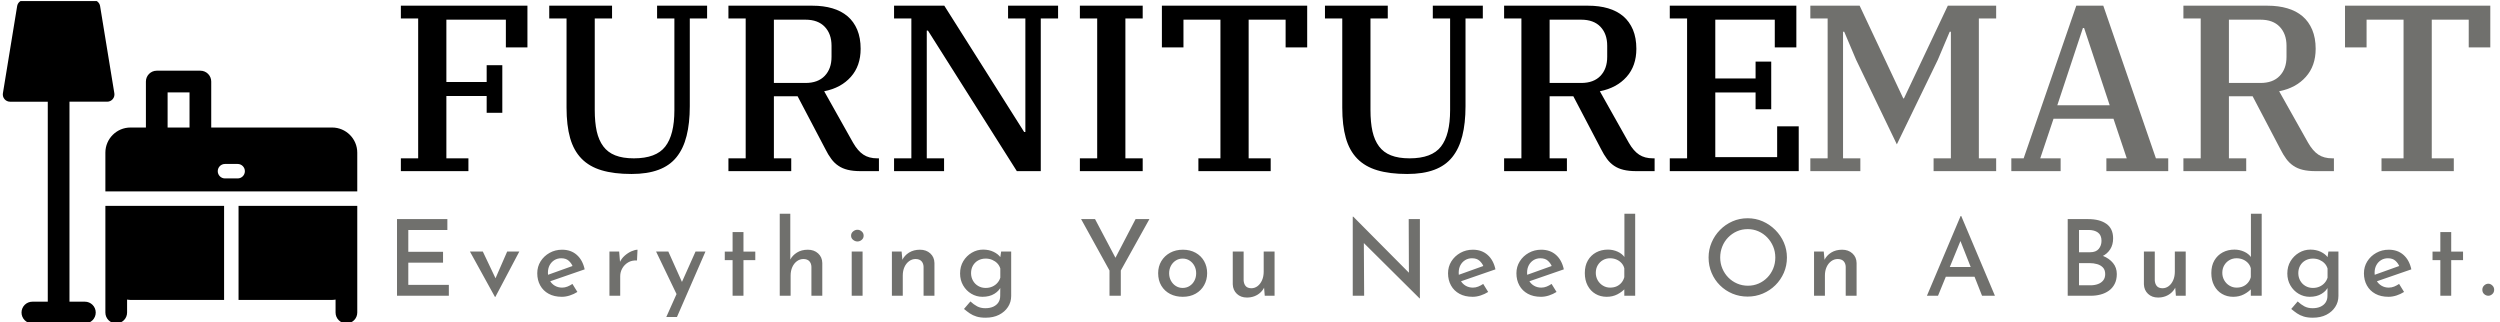
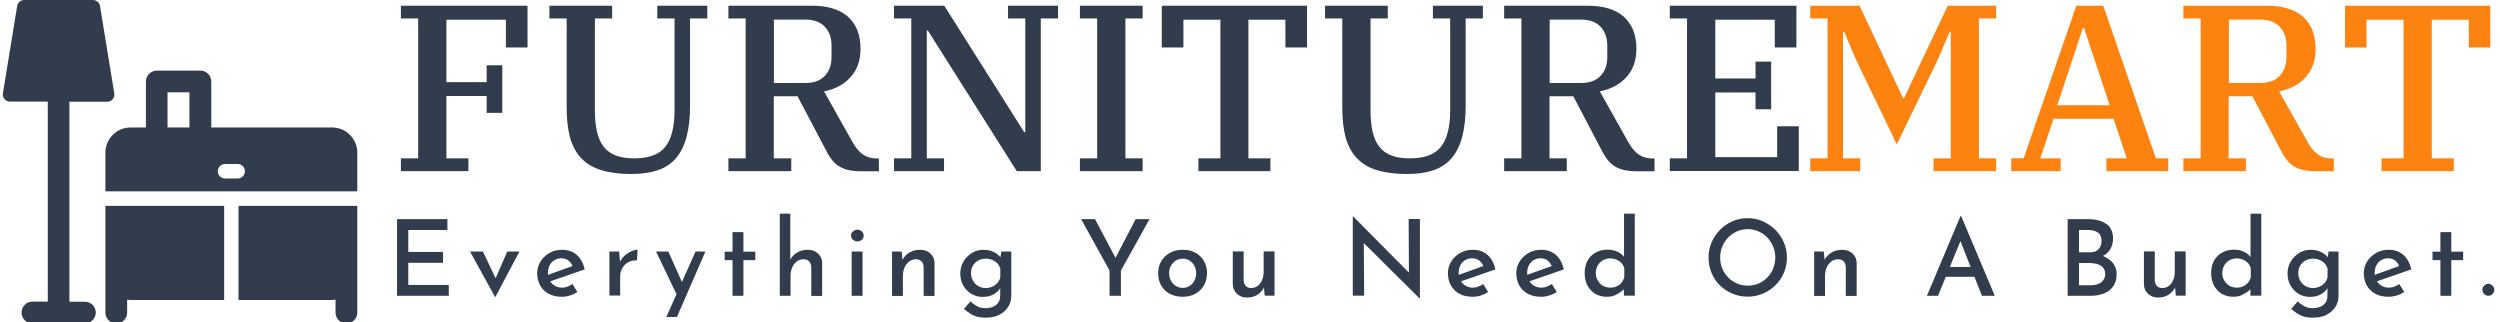
- <svg xmlns="http://www.w3.org/2000/svg" version="1.1" width="2000" height="257" viewBox="0 0 2000 257">
+ <svg xmlns="http://www.w3.org/2000/svg" version="1.1" id="icon-0" x="0px" y="0px" viewBox="0 0 2000 257" style="enable-background:new 0 0 2000 257;" xml:space="preserve">
+   <style type="text/css">
+ 	.st0{fill:#313D4D;}
+ 	.st1{fill:#FD8311;}
+ 	.st2{display:none;fill:#313D4D;}
+ </style>
  <g transform="matrix(1,0,0,1,-1.212042,0.8622558)">
-     <svg viewBox="0 0 396 51" data-background-color="#ffffff" preserveAspectRatio="xMidYMid meet" height="257" width="2000">
-       <defs />
-       <g id="tight-bounds" transform="matrix(1,0,0,1,0.2399843,-0.171109)">
-         <svg viewBox="0 0 395.52 51.342" height="51.342" width="395.52">
+     <g id="tight-bounds" transform="matrix(1,0,0,1,0.2399843,-0.171109)">
+       <g>
+         <g transform="matrix(1,0,0,1,0,0)">
+           <g id="text-0">
+             <path class="st0" d="M321.7,136.2V126h13.8V14.1h-13.8V3.9h101.3v33.4h-17.3V15.1h-47.6v49.9h32.2V51.5h12.5v38.1h-12.5V76.1       h-32.2V126h17.6v10.2H321.7z M506.2,138.5L506.2,138.5c-9.4,0-17.3-1-23.9-3c-6.6-1.9-11.9-5.1-16.1-9.4       c-4.2-4.3-7.2-9.8-9.1-16.5c-1.9-6.7-2.8-14.8-2.8-24.3l0,0V14.1h-13.8V3.9h50.2v10.2h-13.8v73.2c0,6.6,0.5,12.3,1.6,17.1       c1.1,4.8,2.8,8.8,5.2,12c2.4,3.2,5.6,5.6,9.6,7.2c4,1.6,9,2.4,14.9,2.4l0,0c11.9,0,20.3-3.1,25.1-9.4       c4.9-6.2,7.3-15.9,7.3-29.1l0,0V14.1h-13.8V3.9h40v10.2h-13.8v70.2c0,9.1-0.9,17-2.6,23.8c-1.7,6.8-4.4,12.4-8,17       c-3.7,4.6-8.5,7.9-14.4,10.1C521.8,137.4,514.6,138.5,506.2,138.5z M583.7,136.2V126h13.8V14.1h-13.8V3.9H651       c5.8,0,11.1,0.7,15.8,2.1c4.7,1.4,8.8,3.5,12.1,6.3c3.4,2.9,6,6.5,7.8,10.8c1.8,4.4,2.7,9.5,2.7,15.3l0,0       c0,9.1-2.6,16.6-7.9,22.5c-5.2,5.9-12.3,9.7-21.3,11.5l0,0l23.1,41.1c2.5,4.4,5.3,7.6,8.3,9.6c3,2,6.6,3,11.1,3l0,0h1.4v10.2       h-14.6c-4,0-7.5-0.4-10.3-1.1c-2.9-0.7-5.3-1.8-7.5-3.2c-2.2-1.4-4.1-3.3-5.7-5.5c-1.7-2.2-3.2-4.8-4.7-7.9l0,0L639,76.3h-19       V126H634v10.2H583.7z M620.1,15.1v50.6h25.3c6.7,0,11.8-1.9,15.4-5.7s5.4-8.8,5.4-15.2l0,0v-8.9c0-6.3-1.8-11.4-5.4-15.2       c-3.6-3.8-8.8-5.7-15.4-5.7l0,0H620.1z M716.2,136.2V126h13.8V14.1h-13.8V3.9h40.2l63.9,101.1h0.9V14.1h-13.8V3.9h40v10.2       h-13.8v122.1h-19.2L743.3,23.8h-0.9V126h13.8v10.2H716.2z M864.9,136.2V126h13.8V14.1h-13.8V3.9h50.2v10.2h-13.8V126h13.8v10.2       H864.9z M959.7,136.2V126h17.6V15.1h-29.6v22.2h-17.3V3.9h116.2v33.4h-17.3V15.1h-29.6V126h17.6v10.2H959.7z M1126.7,138.5       L1126.7,138.5c-9.4,0-17.3-1-23.9-3c-6.6-1.9-11.9-5.1-16.1-9.4s-7.2-9.8-9.1-16.5c-1.9-6.7-2.8-14.8-2.8-24.3l0,0V14.1h-13.8       V3.9h50.2v10.2h-13.8v73.2c0,6.6,0.5,12.3,1.6,17.1c1.1,4.8,2.8,8.8,5.2,12c2.4,3.2,5.6,5.6,9.6,7.2c4,1.6,9,2.4,14.9,2.4l0,0       c11.9,0,20.3-3.1,25.1-9.4c4.9-6.2,7.3-15.9,7.3-29.1l0,0V14.1h-13.8V3.9h40v10.2h-13.8v70.2c0,9.1-0.9,17-2.6,23.8       c-1.7,6.8-4.4,12.4-8,17c-3.7,4.6-8.5,7.9-14.4,10.1C1142.4,137.4,1135.2,138.5,1126.7,138.5z M1204.3,136.2V126h13.8V14.1       h-13.8V3.9h67.3c5.8,0,11.1,0.7,15.9,2.1c4.7,1.4,8.8,3.5,12.1,6.3c3.3,2.9,5.9,6.5,7.8,10.8c1.8,4.4,2.7,9.5,2.7,15.3l0,0       c0,9.1-2.6,16.6-7.9,22.5c-5.3,5.9-12.4,9.7-21.4,11.5l0,0l23.1,41.1c2.5,4.4,5.3,7.6,8.3,9.6c3,2,6.6,3,11.1,3l0,0h1.3v10.2       h-14.6c-4,0-7.5-0.4-10.3-1.1c-2.9-0.7-5.4-1.8-7.5-3.2c-2.1-1.4-4-3.3-5.7-5.5c-1.6-2.2-3.2-4.8-4.7-7.9l0,0l-22.2-42.3h-19       V126h13.8v10.2H1204.3z M1240.7,15.1v50.6h25.2c6.7,0,11.9-1.9,15.5-5.7c3.6-3.8,5.4-8.8,5.4-15.2l0,0v-8.9       c0-6.3-1.8-11.4-5.4-15.2c-3.6-3.8-8.8-5.7-15.5-5.7l0,0H1240.7z M1336.8,136.2V126h13.8V14.1h-13.8V3.9h101.3v33.4h-17.3V15.1       h-47.6v47h32.2V48.6h12.5v38.1h-12.5V73.3h-32.2V125h49.5v-24.7h17.3v35.8H1336.8z" />
+             <path class="st1" d="M1449.2,136.2V126h13.8V14.1h-13.8V3.9h39.4l34.9,74.1h0.6l35.1-74.1h38.7v10.2h-13.8V126h13.8v10.2h-50.1       V126h13.8V24.7h-0.9l-9.5,22.4l-32.8,67.7l-32.6-67.7l-9.5-22.4h-0.9V126h13.8v10.2H1449.2z M1610,136.2V126h9.9L1662,3.9h21.6       l42.1,122.1h9.9v10.2h-49.5V126h16.3l-10.6-31.7h-48l-10.6,31.7h16.3v10.2H1610z M1667.3,21.7l-20.5,61.8h41.9l-20.5-61.8       H1667.3z M1747.7,136.2V126h13.8V14.1h-13.8V3.9h67.3c5.8,0,11.1,0.7,15.8,2.1c4.8,1.4,8.8,3.5,12.1,6.3       c3.4,2.9,6,6.5,7.8,10.8c1.8,4.4,2.8,9.5,2.8,15.3l0,0c0,9.1-2.6,16.6-7.9,22.5c-5.2,5.9-12.3,9.7-21.3,11.5l0,0l23.1,41.1       c2.5,4.4,5.3,7.6,8.2,9.6c3,2,6.7,3,11.1,3l0,0h1.3v10.2h-14.6c-4,0-7.5-0.4-10.4-1.1c-2.8-0.7-5.3-1.8-7.5-3.2       c-2.1-1.4-4-3.3-5.7-5.5c-1.6-2.2-3.2-4.8-4.7-7.9l0,0l-22.2-42.3h-19V126h13.8v10.2H1747.7z M1784.1,15.1v50.6h25.2       c6.7,0,11.8-1.9,15.4-5.7c3.6-3.8,5.4-8.8,5.4-15.2l0,0v-8.9c0-6.3-1.8-11.4-5.4-15.2c-3.6-3.8-8.7-5.7-15.4-5.7l0,0H1784.1z        M1906.2,136.2V126h17.6V15.1h-29.6v22.2H1877V3.9h116.2v33.4H1976V15.1h-29.6V126h17.6v10.2H1906.2z" />
+           </g>
+         </g>
+         <g transform="matrix(1,0,0,1,0,39.23077)">
+           <g transform="matrix(1,0,0,1,0,0)">
+             <path id="text-1" class="st0" d="M318.6,196.7v-61.3h40.3v8.7h-31.3v17.5h27.8v8.7h-27.8V188H360v8.7H318.6z M397.3,197.6h-0.3       l-20-36.3h10.3l13,27.4l-5.3-0.3l11.8-27.1h9.7L397.3,197.6z M450.5,197.5L450.5,197.5c-4.1,0-7.6-0.8-10.6-2.4       c-2.9-1.6-5.2-3.8-6.8-6.7c-1.6-2.8-2.4-6.1-2.4-9.7l0,0c0-3.5,0.9-6.7,2.7-9.5c1.8-2.8,4.2-5.1,7.2-6.8c3-1.7,6.4-2.5,10-2.5       l0,0c4.7,0,8.7,1.4,11.8,4.1c3.1,2.8,5.2,6.6,6.3,11.6l0,0l-28.8,10l-2-5.1l23.1-8.3l-1.8,1.1c-0.7-1.7-1.7-3.3-3.2-4.6       c-1.5-1.3-3.5-2-6-2l0,0c-2,0-3.8,0.5-5.5,1.5c-1.6,1-2.9,2.3-3.8,4.1c-0.9,1.7-1.4,3.7-1.4,6l0,0c0,2.4,0.5,4.4,1.5,6.2       c1,1.8,2.3,3.2,4.1,4.2c1.7,1,3.7,1.5,5.8,1.5l0,0c1.5,0,3-0.3,4.3-0.8c1.4-0.6,2.7-1.3,3.9-2.1l0,0l4,6.4       c-1.9,1.2-3.9,2.1-6,2.8C454.7,197.2,452.5,197.5,450.5,197.5z M488.5,161.3h7.8l0.8,10.1l-0.4-1.4c1-2.1,2.3-4,4.1-5.5       c1.7-1.5,3.6-2.7,5.4-3.5c1.9-0.8,3.5-1.2,4.8-1.2l0,0l-0.4,8.6c-2.7-0.2-5.1,0.3-7.1,1.5c-2,1.2-3.6,2.8-4.7,4.7       c-1.1,2-1.7,4.1-1.7,6.3l0,0v15.6h-8.6V161.3z M542.5,213.7H534l23.4-52.4h7.9L542.5,213.7z M549.6,192.5l-6.7,4.4l-17.1-35.6       h9.8L549.6,192.5z M587,161.4v-15.6h8.7v15.6h9.5v6.8h-9.5v28.5H587v-28.5h-6.3v-6.8H587z M633.5,196.7h-8.7V131h8.4v38.3       l-0.1-1.4c1.2-2.3,3-4.2,5.4-5.7c2.4-1.5,5.3-2.3,8.7-2.3l0,0c3.3,0,6.1,1,8.2,3c2.2,2,3.3,4.5,3.3,7.7l0,0v26.2h-8.7v-23.1       c-0.1-1.8-0.6-3.3-1.6-4.4c-1-1.2-2.6-1.8-4.7-1.8l0,0c-1.9,0-3.7,0.6-5.2,1.7c-1.6,1.2-2.8,2.7-3.7,4.7       c-0.9,2-1.4,4.3-1.4,6.8l0,0V196.7z M682.3,196.7v-35.4h8.7v35.4H682.3z M681.8,148.6L681.8,148.6c0-1.4,0.5-2.5,1.6-3.4       c1.1-0.9,2.2-1.4,3.5-1.4l0,0c1.3,0,2.4,0.5,3.5,1.4c1,0.9,1.5,2,1.5,3.4l0,0c0,1.4-0.5,2.5-1.5,3.3c-1,0.9-2.2,1.3-3.5,1.3       l0,0c-1.2,0-2.4-0.4-3.5-1.3C682.4,151.1,681.8,150,681.8,148.6z M714.5,161.3h7.8l0.8,8.1l-0.3-1.1c1.2-2.5,3-4.6,5.5-6.1       c2.5-1.5,5.4-2.3,8.8-2.3l0,0c3.3,0,6.1,1,8.2,3c2.2,2,3.3,4.5,3.3,7.7l0,0v26.2h-8.7v-23.1c-0.1-1.8-0.6-3.3-1.6-4.4       c-1-1.2-2.6-1.8-4.7-1.8l0,0c-1.9,0-3.7,0.6-5.2,1.7c-1.6,1.2-2.8,2.7-3.7,4.7s-1.4,4.3-1.4,6.8l0,0v16.1h-8.7V161.3z        M789.4,214.2L789.4,214.2c-2.8,0-5.2-0.3-7.2-0.9c-2-0.6-3.8-1.5-5.5-2.6c-1.6-1.1-3.1-2.3-4.6-3.5l0,0l5.2-6       c1.7,1.6,3.5,2.9,5.4,3.9c1.9,1,4,1.5,6.5,1.5l0,0c2.5,0,4.6-0.4,6.4-1.2c1.8-0.8,3.1-2,4.1-3.4c1-1.5,1.4-3.2,1.4-5.2l0,0       l0.1-9.2l0.6,1.7c-1,2.3-2.7,4.3-5.3,5.9c-2.6,1.6-5.8,2.4-9.5,2.4l0,0c-3.2,0-6.2-0.8-8.9-2.4c-2.7-1.6-4.9-3.9-6.5-6.7       c-1.6-2.8-2.4-6-2.4-9.5l0,0c0-3.7,0.9-7,2.6-9.8c1.7-2.8,4-5.1,6.8-6.8c2.8-1.7,5.8-2.5,9-2.5l0,0c3.2,0,6,0.6,8.4,1.8       c2.5,1.2,4.3,2.7,5.6,4.5l0,0l-0.5,1.4l0.9-6.3h8v35.6c0,3.3-0.9,6.2-2.6,8.8c-1.7,2.6-4.1,4.7-7.1,6.3       C797.2,213.5,793.6,214.2,789.4,214.2z M777.8,178.6L777.8,178.6c0,2.2,0.5,4.2,1.5,6c1,1.8,2.4,3.2,4.2,4.3       c1.8,1,3.8,1.6,6,1.6l0,0c2,0,3.7-0.4,5.3-1.1c1.6-0.7,2.9-1.7,4-2.9c1.1-1.2,1.9-2.6,2.4-4.3l0,0v-7.3c-0.5-1.6-1.3-3-2.4-4.2       c-1.1-1.1-2.5-2.1-4.1-2.7c-1.6-0.7-3.3-1-5.2-1l0,0c-2.2,0-4.2,0.5-6,1.5c-1.8,1-3.2,2.4-4.2,4.1S777.8,176.3,777.8,178.6z        M888.6,196.7v-20.2l-22.7-41.1H877l17.7,33.4l-2.7,0.2l17.5-33.6h11.1l-22.9,41.1v20.2H888.6z M927.5,178.6L927.5,178.6       c0-3.5,0.8-6.7,2.5-9.6c1.7-2.8,4-5.1,7-6.7s6.4-2.4,10.2-2.4l0,0c3.9,0,7.3,0.8,10.2,2.4s5.2,3.9,6.8,6.7       c1.6,2.8,2.4,6,2.4,9.6l0,0c0,3.5-0.8,6.8-2.4,9.6c-1.6,2.9-3.9,5.1-6.8,6.8c-2.9,1.7-6.4,2.5-10.3,2.5l0,0       c-3.8,0-7.1-0.8-10.1-2.3c-3-1.5-5.3-3.7-7-6.6C928.3,185.8,927.5,182.5,927.5,178.6z M936.3,178.7L936.3,178.7       c0,2.2,0.5,4.2,1.4,5.9c1,1.8,2.3,3.2,3.9,4.2c1.6,1,3.5,1.6,5.5,1.6l0,0c2.1,0,3.9-0.5,5.6-1.6c1.6-1,2.9-2.4,3.8-4.2       c0.9-1.8,1.4-3.8,1.4-5.9l0,0c0-2.2-0.5-4.2-1.4-5.9c-0.9-1.7-2.2-3.2-3.8-4.2c-1.6-1.1-3.5-1.6-5.6-1.6l0,0       c-2.1,0-3.9,0.5-5.6,1.6c-1.6,1.1-2.9,2.5-3.9,4.3C936.7,174.6,936.3,176.5,936.3,178.7z M998.5,198.1L998.5,198.1       c-3.3,0-5.9-1-8-3c-2.1-2-3.2-4.5-3.3-7.6l0,0v-26.3h8.7v23.1c0.1,1.8,0.6,3.3,1.6,4.4c0.9,1.2,2.4,1.8,4.5,1.8l0,0       c1.9,0,3.6-0.6,5.1-1.7c1.5-1.1,2.7-2.7,3.5-4.7c0.9-2,1.3-4.3,1.3-6.9l0,0v-16h8.7v35.4h-7.9l-0.7-8.2l0.3,1.4       c-0.7,1.6-1.8,3-3.1,4.3c-1.4,1.3-3,2.3-4.8,3C1002.6,197.8,1000.6,198.1,998.5,198.1z M1136.9,198.8h-0.3l-47.2-46.9l2.6,0.8       l0.3,43.9h-9.1v-63.3h0.4l46.6,47l-2.1-0.6l-0.2-44.4h9V198.8z M1179.1,197.5L1179.1,197.5c-4.1,0-7.6-0.8-10.6-2.4       c-2.9-1.6-5.2-3.8-6.8-6.7c-1.6-2.8-2.4-6.1-2.4-9.7l0,0c0-3.5,0.9-6.7,2.7-9.5c1.8-2.8,4.2-5.1,7.2-6.8c3-1.7,6.4-2.5,10-2.5       l0,0c4.7,0,8.7,1.4,11.8,4.1c3.1,2.8,5.2,6.6,6.3,11.6l0,0l-28.8,10l-2-5.1l23.1-8.3l-1.8,1.1c-0.7-1.7-1.7-3.3-3.2-4.6       c-1.5-1.3-3.5-2-6-2l0,0c-2,0-3.8,0.5-5.5,1.5c-1.6,1-2.9,2.3-3.8,4.1c-0.9,1.7-1.4,3.7-1.4,6l0,0c0,2.4,0.5,4.4,1.5,6.2       c1,1.8,2.3,3.2,4.1,4.2c1.7,1,3.7,1.5,5.8,1.5l0,0c1.5,0,3-0.3,4.3-0.8c1.4-0.6,2.7-1.3,3.9-2.1l0,0l4,6.4       c-1.9,1.2-3.9,2.1-6,2.8C1183.3,197.2,1181.2,197.5,1179.1,197.5z M1233.8,197.5L1233.8,197.5c-4.1,0-7.6-0.8-10.6-2.4       c-2.9-1.6-5.2-3.8-6.8-6.7c-1.6-2.8-2.4-6.1-2.4-9.7l0,0c0-3.5,0.9-6.7,2.7-9.5c1.8-2.8,4.2-5.1,7.2-6.8c3-1.7,6.3-2.5,10-2.5       l0,0c4.7,0,8.7,1.4,11.8,4.1c3.1,2.8,5.2,6.6,6.3,11.6l0,0l-28.8,10l-2-5.1l23.1-8.3l-1.8,1.1c-0.7-1.7-1.7-3.3-3.2-4.6       c-1.5-1.3-3.5-2-6-2l0,0c-2,0-3.8,0.5-5.4,1.5c-1.6,1-2.9,2.3-3.8,4.1c-0.9,1.7-1.4,3.7-1.4,6l0,0c0,2.4,0.5,4.4,1.5,6.2       c1,1.8,2.3,3.2,4.1,4.2c1.7,1,3.6,1.5,5.8,1.5l0,0c1.5,0,3-0.3,4.4-0.8c1.4-0.6,2.7-1.3,3.9-2.1l0,0l4,6.4       c-1.9,1.2-3.9,2.1-6,2.8C1238,197.2,1235.9,197.5,1233.8,197.5z M1286.3,197.5L1286.3,197.5c-3.3,0-6.3-0.8-9-2.3       c-2.6-1.5-4.7-3.8-6.3-6.6c-1.5-2.9-2.3-6.2-2.3-10.1l0,0c0-3.9,0.8-7.3,2.4-10.1c1.6-2.8,3.8-4.9,6.6-6.4       c2.8-1.5,5.9-2.2,9.4-2.2l0,0c2.7,0,5.3,0.5,7.7,1.6c2.5,1.1,4.4,2.6,5.7,4.6l0,0l-0.3,3V131h8.6v65.6h-8.7v-8.4l0.9,2.3       c-1.7,2-3.9,3.6-6.4,4.9C1292.4,196.9,1289.5,197.5,1286.3,197.5z M1289,190.2L1289,190.2c2,0,3.7-0.3,5.2-1       c1.5-0.7,2.8-1.6,3.9-2.9c1.1-1.3,1.8-2.7,2.3-4.4l0,0v-7.1c-0.4-1.6-1.1-3-2.2-4.2c-1.1-1.2-2.4-2.1-4-2.8       c-1.6-0.7-3.3-1-5.2-1l0,0c-2.1,0-4,0.5-5.7,1.5c-1.7,1-3.1,2.4-4.1,4.1c-1,1.7-1.6,3.8-1.6,6.1l0,0c0,2.2,0.5,4.2,1.6,6       c1,1.8,2.4,3.2,4.2,4.3C1285.1,189.6,1287,190.2,1289,190.2z M1367.8,166.1L1367.8,166.1c0-4.2,0.8-8.2,2.4-12       c1.6-3.8,3.8-7.1,6.7-10.1s6.2-5.2,10-6.9c3.8-1.7,7.8-2.5,12.2-2.5l0,0c4.3,0,8.3,0.8,12.1,2.5c3.8,1.7,7.1,4,10.1,6.9       c2.9,2.9,5.2,6.3,6.8,10.1c1.6,3.8,2.4,7.8,2.4,12l0,0c0,4.3-0.8,8.4-2.4,12.2c-1.6,3.8-3.9,7.1-6.8,10       c-2.9,2.9-6.3,5.1-10.1,6.7c-3.8,1.6-7.8,2.4-12.1,2.4l0,0c-4.3,0-8.4-0.8-12.2-2.4c-3.8-1.6-7.1-3.8-10-6.6       c-2.9-2.8-5.1-6.2-6.7-10C1368.6,174.6,1367.8,170.5,1367.8,166.1z M1377.1,166.1L1377.1,166.1c0,3.2,0.6,6.1,1.7,8.8       c1.1,2.7,2.7,5.1,4.8,7.2c2,2.1,4.4,3.7,7.1,4.8c2.7,1.2,5.6,1.7,8.6,1.7l0,0c3,0,5.9-0.6,8.5-1.7c2.6-1.1,5-2.8,7-4.8       c2-2,3.6-4.4,4.7-7.2c1.1-2.7,1.7-5.7,1.7-8.8l0,0c0-3.2-0.6-6.1-1.7-8.8c-1.2-2.7-2.7-5.1-4.7-7.2c-2-2.1-4.3-3.7-7-4.9       c-2.7-1.2-5.5-1.8-8.6-1.8l0,0c-3.2,0-6.1,0.6-8.7,1.8c-2.6,1.2-5,2.8-7,4.9c-2,2.1-3.6,4.5-4.7,7.3       C1377.7,160.1,1377.1,163,1377.1,166.1z M1452.2,161.3h7.8l0.8,8.1l-0.3-1.1c1.2-2.5,3-4.6,5.5-6.1c2.5-1.5,5.4-2.3,8.8-2.3       l0,0c3.3,0,6.1,1,8.2,3c2.2,2,3.3,4.5,3.3,7.7l0,0v26.2h-8.7v-23.1c-0.1-1.8-0.6-3.3-1.6-4.4c-1-1.2-2.6-1.8-4.7-1.8l0,0       c-1.9,0-3.7,0.6-5.2,1.7c-1.6,1.2-2.8,2.7-3.7,4.7s-1.4,4.3-1.4,6.8l0,0v16.1h-8.7V161.3z M1551.4,196.7h-8.9l26.9-63.8h0.5       l26.9,63.8h-10.3L1567,147l6.5-4.3L1551.4,196.7z M1556.2,181.5l2.7-7.8h21.8l3.1,7.8H1556.2z M1655.1,135.4h16.3       c6.2,0,11.1,1.3,14.6,3.8c3.6,2.5,5.4,6.4,5.4,11.7l0,0c0,3.4-0.8,6.3-2.3,8.7c-1.5,2.4-3.7,4.3-6.4,5.6       c-2.7,1.3-5.9,2.1-9.7,2.2l0,0l-1.4-4.8c4.3,0.1,8.2,0.9,11.6,2.2c3.4,1.4,6.1,3.3,8.1,5.7c2,2.5,3,5.4,3,8.8l0,0       c0,3.1-0.6,5.8-1.7,8c-1.1,2.2-2.7,4-4.6,5.4c-1.9,1.4-4.1,2.4-6.6,3c-2.4,0.7-5,1-7.6,1l0,0h-18.7V135.4z M1664.2,161.9h8.9       c3.2,0,5.5-0.9,6.9-2.7c1.5-1.8,2.2-3.9,2.2-6.4l0,0c0-3-0.9-5.3-2.8-6.6c-1.9-1.4-4.4-2.1-7.5-2.1l0,0h-7.7V161.9z        M1664.2,188.3h9.2c2.2,0,4.2-0.3,5.9-1c1.8-0.6,3.2-1.6,4.2-3c1-1.3,1.6-3,1.6-5l0,0c0-2.3-0.6-4-1.8-5.3       c-1.2-1.3-2.8-2.2-4.6-2.7c-1.9-0.5-3.8-0.8-5.9-0.8l0,0h-8.6V188.3z M1727.4,198.1L1727.4,198.1c-3.3,0-5.9-1-8-3       s-3.2-4.5-3.3-7.6l0,0v-26.3h8.7v23.1c0.1,1.8,0.6,3.3,1.6,4.4c0.9,1.2,2.4,1.8,4.5,1.8l0,0c1.9,0,3.6-0.6,5.1-1.7       c1.5-1.1,2.7-2.7,3.5-4.7c0.9-2,1.3-4.3,1.3-6.9l0,0v-16h8.7v35.4h-7.9l-0.7-8.2l0.3,1.4c-0.7,1.6-1.8,3-3.1,4.3       c-1.4,1.3-3,2.3-4.8,3C1731.6,197.8,1729.6,198.1,1727.4,198.1z M1787.5,197.5L1787.5,197.5c-3.3,0-6.3-0.8-9-2.3       c-2.6-1.5-4.7-3.8-6.3-6.6c-1.5-2.9-2.3-6.2-2.3-10.1l0,0c0-3.9,0.8-7.3,2.4-10.1c1.6-2.8,3.8-4.9,6.6-6.4       c2.8-1.5,5.9-2.2,9.4-2.2l0,0c2.7,0,5.3,0.5,7.7,1.6c2.4,1.1,4.3,2.6,5.7,4.6l0,0l-0.3,3V131h8.6v65.6h-8.7v-8.4l0.9,2.3       c-1.7,2-3.9,3.6-6.4,4.9C1793.6,196.9,1790.7,197.5,1787.5,197.5z M1790.2,190.2L1790.2,190.2c2,0,3.7-0.3,5.2-1       c1.5-0.7,2.8-1.6,3.9-2.9c1.1-1.3,1.8-2.7,2.3-4.4l0,0v-7.1c-0.4-1.6-1.1-3-2.2-4.2c-1.1-1.2-2.4-2.1-4-2.8       c-1.6-0.7-3.3-1-5.2-1l0,0c-2.1,0-4,0.5-5.7,1.5c-1.7,1-3.1,2.4-4.1,4.1c-1,1.7-1.6,3.8-1.6,6.1l0,0c0,2.2,0.5,4.2,1.6,6       c1,1.8,2.4,3.2,4.2,4.3C1786.3,189.6,1788.2,190.2,1790.2,190.2z M1851.2,214.2L1851.2,214.2c-2.8,0-5.2-0.3-7.2-0.9       c-2-0.6-3.8-1.5-5.5-2.6c-1.6-1.1-3.1-2.3-4.6-3.5l0,0l5.2-6c1.7,1.6,3.5,2.9,5.4,3.9c1.9,1,4,1.5,6.5,1.5l0,0       c2.5,0,4.6-0.4,6.4-1.2c1.8-0.8,3.1-2,4.1-3.4c1-1.5,1.4-3.2,1.4-5.2l0,0l0.1-9.2l0.6,1.7c-1,2.3-2.7,4.3-5.3,5.9       c-2.6,1.6-5.8,2.4-9.5,2.4l0,0c-3.2,0-6.2-0.8-8.9-2.4c-2.7-1.6-4.9-3.9-6.5-6.7c-1.6-2.8-2.4-6-2.4-9.5l0,0       c0-3.7,0.9-7,2.6-9.8c1.7-2.8,4-5.1,6.8-6.8c2.8-1.7,5.8-2.5,9-2.5l0,0c3.2,0,6,0.6,8.4,1.8c2.5,1.2,4.3,2.7,5.6,4.5l0,0       l-0.5,1.4l0.9-6.3h8v35.6c0,3.3-0.9,6.2-2.6,8.8c-1.7,2.6-4.1,4.7-7.1,6.3C1859,213.5,1855.4,214.2,1851.2,214.2z        M1839.6,178.6L1839.6,178.6c0,2.2,0.5,4.2,1.5,6c1,1.8,2.4,3.2,4.2,4.3c1.8,1,3.8,1.6,6,1.6l0,0c2,0,3.7-0.4,5.3-1.1       c1.6-0.7,2.9-1.7,4-2.9c1.1-1.2,1.9-2.6,2.4-4.3l0,0v-7.3c-0.5-1.6-1.3-3-2.4-4.2c-1.1-1.1-2.5-2.1-4.1-2.7       c-1.6-0.7-3.3-1-5.2-1l0,0c-2.2,0-4.2,0.5-6,1.5c-1.8,1-3.2,2.4-4.2,4.1C1840.1,174.3,1839.6,176.3,1839.6,178.6z        M1911.8,197.5L1911.8,197.5c-4.1,0-7.6-0.8-10.6-2.4c-2.9-1.6-5.2-3.8-6.8-6.7c-1.6-2.8-2.4-6.1-2.4-9.7l0,0       c0-3.5,0.9-6.7,2.7-9.5c1.8-2.8,4.2-5.1,7.2-6.8c3-1.7,6.3-2.5,10-2.5l0,0c4.7,0,8.7,1.4,11.8,4.1c3.1,2.8,5.2,6.6,6.3,11.6       l0,0l-28.8,10l-2-5.1l23.1-8.3l-1.8,1.1c-0.7-1.7-1.7-3.3-3.2-4.6c-1.5-1.3-3.5-2-6-2l0,0c-2,0-3.8,0.5-5.4,1.5       c-1.6,1-2.9,2.3-3.8,4.1c-0.9,1.7-1.4,3.7-1.4,6l0,0c0,2.4,0.5,4.4,1.5,6.2c1,1.8,2.3,3.2,4.1,4.2c1.7,1,3.6,1.5,5.8,1.5l0,0       c1.5,0,3-0.3,4.4-0.8c1.4-0.6,2.7-1.3,3.9-2.1l0,0l4,6.4c-1.9,1.2-3.9,2.1-6,2.8C1916,197.2,1913.9,197.5,1911.8,197.5z        M1953.3,161.4v-15.6h8.7v15.6h9.5v6.8h-9.5v28.5h-8.7v-28.5h-6.3v-6.8H1953.3z M1986.9,191.9L1986.9,191.9       c0-1.4,0.5-2.5,1.5-3.4c1-0.9,2.1-1.4,3.3-1.4l0,0c1.1,0,2.2,0.5,3.2,1.4c1,0.9,1.5,2.1,1.5,3.4l0,0c0,1.5-0.5,2.6-1.5,3.5       c-1,0.9-2,1.3-3.2,1.3l0,0c-1.2,0-2.4-0.4-3.3-1.3C1987.3,194.5,1986.9,193.3,1986.9,191.9L1986.9,191.9z" />
+           </g>
+         </g>
+       </g>
+       <g>
+         <g>
          <g>
-             <svg viewBox="0 0 469.864 60.993" height="51.342" width="395.52">
-               <g transform="matrix(1,0,0,1,74.34419,1.07392)">
-                 <svg viewBox="0 0 395.52 58.845" height="58.845" width="395.52">
-                   <g>
-                     <svg viewBox="0 0 395.52 58.845" height="58.845" width="395.52">
-                       <g>
-                         <svg viewBox="0 0 395.52 31.738" height="31.738" width="395.52">
-                           <g transform="matrix(1,0,0,1,0,0)">
-                             <svg width="395.52" viewBox="2.45 -34.9 440.77 35.5" height="31.738" data-palette-color="#000000">
-                               <g class="undefined-text-0" data-fill-palette-color="primary" id="text-0">
-                                 <path d="M2.45 0L2.45-2.7 6.1-2.7 6.1-32.2 2.45-32.2 2.45-34.9 29.15-34.9 29.15-26.1 24.6-26.1 24.6-31.95 12.05-31.95 12.05-18.8 20.55-18.8 20.55-22.35 23.85-22.35 23.85-12.3 20.55-12.3 20.55-15.85 12.05-15.85 12.05-2.7 16.7-2.7 16.7 0 2.45 0ZM51.1 0.6L51.1 0.6Q47.4 0.6 44.8-0.18 42.2-0.95 40.55-2.65 38.9-4.35 38.15-7 37.4-9.65 37.4-13.4L37.4-13.4 37.4-32.2 33.75-32.2 33.75-34.9 47-34.9 47-32.2 43.35-32.2 43.35-12.9Q43.35-10.3 43.77-8.4 44.2-6.5 45.15-5.23 46.1-3.95 47.67-3.33 49.25-2.7 51.6-2.7L51.6-2.7Q56.3-2.7 58.22-5.18 60.15-7.65 60.15-12.85L60.15-12.85 60.15-32.2 56.5-32.2 56.5-34.9 67.05-34.9 67.05-32.2 63.4-32.2 63.4-13.7Q63.4-10.1 62.72-7.43 62.05-4.75 60.6-2.95 59.15-1.15 56.8-0.28 54.45 0.6 51.1 0.6ZM71.55 0L71.55-2.7 75.19-2.7 75.19-32.2 71.55-32.2 71.55-34.9 89.3-34.9Q91.59-34.9 93.47-34.35 95.34-33.8 96.67-32.68 98-31.55 98.72-29.83 99.44-28.1 99.44-25.8L99.44-25.8Q99.44-22.2 97.37-19.88 95.3-17.55 91.75-16.85L91.75-16.85 97.84-6Q98.84-4.25 100.02-3.48 101.19-2.7 102.94-2.7L102.94-2.7 103.3-2.7 103.3 0 99.44 0Q97.84 0 96.72-0.28 95.59-0.55 94.75-1.13 93.89-1.7 93.25-2.58 92.59-3.45 92-4.65L92-4.65 86.14-15.8 81.14-15.8 81.14-2.7 84.8-2.7 84.8 0 71.55 0ZM81.14-31.95L81.14-18.6 87.8-18.6Q90.44-18.6 91.87-20.1 93.3-21.6 93.3-24.1L93.3-24.1 93.3-26.45Q93.3-28.95 91.87-30.45 90.44-31.95 87.8-31.95L87.8-31.95 81.14-31.95ZM106.49 0L106.49-2.7 110.14-2.7 110.14-32.2 106.49-32.2 106.49-34.9 117.09-34.9 133.94-8.25 134.19-8.25 134.19-32.2 130.54-32.2 130.54-34.9 141.09-34.9 141.09-32.2 137.44-32.2 137.44 0 132.39 0 113.64-29.65 113.39-29.65 113.39-2.7 117.04-2.7 117.04 0 106.49 0ZM145.69 0L145.69-2.7 149.34-2.7 149.34-32.2 145.69-32.2 145.69-34.9 158.94-34.9 158.94-32.2 155.29-32.2 155.29-2.7 158.94-2.7 158.94 0 145.69 0ZM170.69 0L170.69-2.7 175.34-2.7 175.34-31.95 167.54-31.95 167.54-26.1 162.99-26.1 162.99-34.9 193.64-34.9 193.64-26.1 189.09-26.1 189.09-31.95 181.29-31.95 181.29-2.7 185.94-2.7 185.94 0 170.69 0ZM214.74 0.6L214.74 0.6Q211.04 0.6 208.44-0.18 205.84-0.95 204.19-2.65 202.54-4.35 201.79-7 201.04-9.65 201.04-13.4L201.04-13.4 201.04-32.2 197.39-32.2 197.39-34.9 210.64-34.9 210.64-32.2 206.99-32.2 206.99-12.9Q206.99-10.3 207.41-8.4 207.84-6.5 208.79-5.23 209.74-3.95 211.31-3.33 212.89-2.7 215.24-2.7L215.24-2.7Q219.94-2.7 221.86-5.18 223.79-7.65 223.79-12.85L223.79-12.85 223.79-32.2 220.14-32.2 220.14-34.9 230.69-34.9 230.69-32.2 227.04-32.2 227.04-13.7Q227.04-10.1 226.36-7.43 225.69-4.75 224.24-2.95 222.79-1.15 220.44-0.28 218.09 0.6 214.74 0.6ZM235.18 0L235.18-2.7 238.83-2.7 238.83-32.2 235.18-32.2 235.18-34.9 252.93-34.9Q255.23-34.9 257.11-34.35 258.98-33.8 260.31-32.68 261.63-31.55 262.36-29.83 263.08-28.1 263.08-25.8L263.08-25.8Q263.08-22.2 261.01-19.88 258.93-17.55 255.38-16.85L255.38-16.85 261.48-6Q262.48-4.25 263.66-3.48 264.83-2.7 266.58-2.7L266.58-2.7 266.93-2.7 266.93 0 263.08 0Q261.48 0 260.36-0.28 259.23-0.55 258.38-1.13 257.53-1.7 256.88-2.58 256.23-3.45 255.63-4.65L255.63-4.65 249.78-15.8 244.78-15.8 244.78-2.7 248.43-2.7 248.43 0 235.18 0ZM244.78-31.95L244.78-18.6 251.43-18.6Q254.08-18.6 255.51-20.1 256.93-21.6 256.93-24.1L256.93-24.1 256.93-26.45Q256.93-28.95 255.51-30.45 254.08-31.95 251.43-31.95L251.43-31.95 244.78-31.95ZM270.13 0L270.13-2.7 273.78-2.7 273.78-32.2 270.13-32.2 270.13-34.9 296.83-34.9 296.83-26.1 292.28-26.1 292.28-31.95 279.73-31.95 279.73-19.55 288.23-19.55 288.23-23.1 291.53-23.1 291.53-13.05 288.23-13.05 288.23-16.6 279.73-16.6 279.73-2.95 292.78-2.95 292.78-9.45 297.33-9.45 297.33 0 270.13 0Z" fill="#000000" data-fill-palette-color="primary" />
-                                 <path d="M299.78 0L299.78-2.7 303.43-2.7 303.43-32.2 299.78-32.2 299.78-34.9 310.18-34.9 319.38-15.35 319.53-15.35 328.78-34.9 338.98-34.9 338.98-32.2 335.33-32.2 335.33-2.7 338.98-2.7 338.98 0 325.78 0 325.78-2.7 329.43-2.7 329.43-29.4 329.18-29.4 326.68-23.5 318.03-5.65 309.43-23.5 306.93-29.4 306.68-29.4 306.68-2.7 310.33-2.7 310.33 0 299.78 0ZM342.18 0L342.18-2.7 344.78-2.7 355.88-34.9 361.58-34.9 372.68-2.7 375.28-2.7 375.28 0 362.23 0 362.23-2.7 366.53-2.7 363.73-11.05 351.08-11.05 348.28-2.7 352.58-2.7 352.58 0 342.18 0ZM357.28-30.2L351.88-13.9 362.93-13.9 357.53-30.2 357.28-30.2ZM378.48 0L378.48-2.7 382.13-2.7 382.13-32.2 378.48-32.2 378.48-34.9 396.23-34.9Q398.53-34.9 400.4-34.35 402.28-33.8 403.6-32.68 404.93-31.55 405.65-29.83 406.38-28.1 406.38-25.8L406.38-25.8Q406.38-22.2 404.3-19.88 402.23-17.55 398.68-16.85L398.68-16.85 404.78-6Q405.78-4.25 406.95-3.48 408.13-2.7 409.88-2.7L409.88-2.7 410.23-2.7 410.23 0 406.38 0Q404.78 0 403.65-0.28 402.53-0.55 401.68-1.13 400.83-1.7 400.18-2.58 399.53-3.45 398.93-4.65L398.93-4.65 393.08-15.8 388.08-15.8 388.08-2.7 391.73-2.7 391.73 0 378.48 0ZM388.08-31.95L388.08-18.6 394.73-18.6Q397.38-18.6 398.8-20.1 400.23-21.6 400.23-24.1L400.23-24.1 400.23-26.45Q400.23-28.95 398.8-30.45 397.38-31.95 394.73-31.95L394.73-31.95 388.08-31.95ZM420.27 0L420.27-2.7 424.92-2.7 424.92-31.95 417.12-31.95 417.12-26.1 412.57-26.1 412.57-34.9 443.22-34.9 443.22-26.1 438.67-26.1 438.67-31.95 430.87-31.95 430.87-2.7 435.52-2.7 435.52 0 420.27 0Z" fill="#70706d" data-fill-palette-color="secondary" />
-                               </g>
-                             </svg>
-                           </g>
-                         </svg>
-                       </g>
-                       <g transform="matrix(1,0,0,1,0,39.23077)">
-                         <svg viewBox="0 0 395.52 19.614" height="19.614" width="395.52">
-                           <g transform="matrix(1,0,0,1,0,0)">
-                             <svg width="395.52" viewBox="5.1 -38.85 993.13 49.25" height="19.614" data-palette-color="#70706d">
-                               <path d="M5.1 0L5.1-36.3 28.95-36.3 28.95-31.15 10.45-31.15 10.45-20.8 26.9-20.8 26.9-15.65 10.45-15.65 10.45-5.15 29.65-5.15 29.65 0 5.1 0ZM51.68 0.55L51.48 0.55 39.63-20.95 45.73-20.95 53.43-4.75 50.28-4.9 57.28-20.95 63.03-20.95 51.68 0.55ZM83.17 0.5L83.17 0.5Q79.52 0.5 76.92-0.93 74.32-2.35 72.92-4.88 71.52-7.4 71.52-10.65L71.52-10.65Q71.52-13.75 73.09-16.28 74.67-18.8 77.34-20.3 80.02-21.8 83.27-21.8L83.27-21.8Q87.47-21.8 90.24-19.35 93.02-16.9 93.97-12.5L93.97-12.5 76.92-6.6 75.72-9.6 89.37-14.5 88.32-13.85Q87.72-15.4 86.42-16.57 85.12-17.75 82.87-17.75L82.87-17.75Q81.07-17.75 79.64-16.88 78.22-16 77.39-14.48 76.57-12.95 76.57-10.9L76.57-10.9Q76.57-8.8 77.44-7.23 78.32-5.65 79.84-4.75 81.37-3.85 83.27-3.85L83.27-3.85Q84.62-3.85 85.84-4.35 87.07-4.85 88.17-5.6L88.17-5.6 90.52-1.8Q88.87-0.75 86.94-0.13 85.02 0.5 83.17 0.5ZM105.7-20.95L110.3-20.95 110.8-14.95 110.55-15.75Q111.4-17.65 112.95-19 114.5-20.35 116.17-21.08 117.85-21.8 119-21.8L119-21.8 118.75-16.7Q116.35-16.85 114.57-15.8 112.8-14.75 111.8-13 110.8-11.25 110.8-9.25L110.8-9.25 110.8 0 105.7 0 105.7-20.95ZM137.68 10.05L132.63 10.05 146.48-20.95 151.18-20.95 137.68 10.05ZM141.88-2.45L137.93 0.15 127.78-20.95 133.58-20.95 141.88-2.45ZM164.02-20.9L164.02-30.15 169.17-30.15 169.17-20.9 174.77-20.9 174.77-16.85 169.17-16.85 169.17 0 164.02 0 164.02-16.85 160.32-16.85 160.32-20.9 164.02-20.9ZM191.5 0L186.35 0 186.35-38.85 191.35-38.85 191.35-16.2 191.3-17.05Q192.35-19.1 194.5-20.45 196.65-21.8 199.65-21.8L199.65-21.8Q202.6-21.8 204.52-20.05 206.45-18.3 206.5-15.5L206.5-15.5 206.5 0 201.35 0 201.35-13.7Q201.3-15.3 200.4-16.32 199.5-17.35 197.6-17.4L197.6-17.4Q195.9-17.4 194.5-16.38 193.1-15.35 192.3-13.58 191.5-11.8 191.5-9.55L191.5-9.55 191.5 0ZM220.43 0L220.43-20.95 225.58-20.95 225.58 0 220.43 0ZM220.13-28.45L220.13-28.45Q220.13-29.65 221.08-30.45 222.03-31.25 223.13-31.25L223.13-31.25Q224.28-31.25 225.18-30.45 226.08-29.65 226.08-28.45L226.08-28.45Q226.08-27.25 225.18-26.48 224.28-25.7 223.13-25.7L223.13-25.7Q222.03-25.7 221.08-26.48 220.13-27.25 220.13-28.45ZM239.46-20.95L244.06-20.95 244.51-16.15 244.31-16.8Q245.36-19.05 247.56-20.43 249.76-21.8 252.76-21.8L252.76-21.8Q255.71-21.8 257.64-20.05 259.56-18.3 259.61-15.5L259.61-15.5 259.61 0 254.46 0 254.46-13.7Q254.41-15.3 253.51-16.32 252.61-17.35 250.71-17.4L250.71-17.4Q249.01-17.4 247.61-16.38 246.21-15.35 245.41-13.6 244.61-11.85 244.61-9.55L244.61-9.55 244.61 0 239.46 0 239.46-20.95ZM283.8 10.4L283.8 10.4Q281.35 10.4 279.55 9.85 277.75 9.3 276.32 8.33 274.9 7.35 273.6 6.25L273.6 6.25 276.65 2.7Q278.2 4.15 279.85 5.03 281.5 5.9 283.7 5.9L283.7 5.9Q285.9 5.9 287.47 5.18 289.05 4.45 289.9 3.15 290.75 1.85 290.75 0.05L290.75 0.05 290.8-5.4 291.15-4.4Q290.3-2.35 288-0.93 285.7 0.5 282.35 0.5L282.35 0.5Q279.5 0.5 277.07-0.95 274.65-2.4 273.2-4.9 271.75-7.4 271.75-10.55L271.75-10.55Q271.75-13.85 273.27-16.38 274.8-18.9 277.3-20.38 279.8-21.85 282.65-21.85L282.65-21.85Q285.45-21.85 287.65-20.78 289.85-19.7 290.95-18.1L290.95-18.1 290.65-17.25 291.2-20.95 295.95-20.95 295.95 0.1Q295.95 3 294.42 5.33 292.9 7.65 290.2 9.03 287.5 10.4 283.8 10.4ZM276.95-10.7L276.95-10.7Q276.95-8.75 277.85-7.15 278.75-5.55 280.32-4.63 281.9-3.7 283.85-3.7L283.85-3.7Q285.6-3.7 287-4.33 288.4-4.95 289.37-6.03 290.35-7.1 290.8-8.55L290.8-8.55 290.8-12.9Q290.35-14.35 289.35-15.38 288.35-16.4 286.95-17 285.55-17.6 283.85-17.6L283.85-17.6Q281.9-17.6 280.32-16.73 278.75-15.85 277.85-14.3 276.95-12.75 276.95-10.7ZM342.51 0L342.51-11.95 329.06-36.3 335.66-36.3 346.11-16.5 344.51-16.4 354.86-36.3 361.41-36.3 347.86-11.95 347.86 0 342.51 0ZM365.55-10.7L365.55-10.7Q365.55-13.85 367.05-16.38 368.55-18.9 371.2-20.35 373.85-21.8 377.25-21.8L377.25-21.8Q380.7-21.8 383.3-20.35 385.9-18.9 387.32-16.38 388.75-13.85 388.75-10.7L388.75-10.7Q388.75-7.55 387.32-5 385.9-2.45 383.3-0.98 380.7 0.5 377.2 0.5L377.2 0.5Q373.85 0.5 371.22-0.85 368.6-2.2 367.07-4.73 365.55-7.25 365.55-10.7ZM370.75-10.65L370.75-10.65Q370.75-8.7 371.6-7.13 372.45-5.55 373.9-4.63 375.35-3.7 377.15-3.7L377.15-3.7Q379-3.7 380.45-4.63 381.9-5.55 382.72-7.13 383.55-8.7 383.55-10.65L383.55-10.65Q383.55-12.6 382.72-14.15 381.9-15.7 380.45-16.65 379-17.6 377.15-17.6L377.15-17.6Q375.3-17.6 373.85-16.65 372.4-15.7 371.57-14.13 370.75-12.55 370.75-10.65ZM407.58 0.85L407.58 0.85Q404.68 0.85 402.83-0.9 400.98-2.65 400.88-5.4L400.88-5.4 400.88-20.95 406.03-20.95 406.03-7.25Q406.13-5.65 406.96-4.63 407.78-3.6 409.63-3.55L409.63-3.55Q411.33-3.55 412.66-4.58 413.98-5.6 414.76-7.38 415.53-9.15 415.53-11.45L415.53-11.45 415.53-20.95 420.68-20.95 420.68 0 416.03 0 415.63-4.85 415.83-4.05Q415.18-2.65 413.98-1.53 412.78-0.4 411.13 0.23 409.48 0.85 407.58 0.85ZM489.5 1.25L489.35 1.25 461.4-26.5 462.95-26 463.1 0 457.7 0 457.7-37.45 457.95-37.45 485.55-9.65 484.3-10 484.2-36.3 489.5-36.3 489.5 1.25ZM514.48 0.5L514.48 0.5Q510.83 0.5 508.23-0.93 505.63-2.35 504.23-4.88 502.83-7.4 502.83-10.65L502.83-10.65Q502.83-13.75 504.4-16.28 505.98-18.8 508.65-20.3 511.33-21.8 514.58-21.8L514.58-21.8Q518.78-21.8 521.55-19.35 524.33-16.9 525.28-12.5L525.28-12.5 508.23-6.6 507.03-9.6 520.68-14.5 519.63-13.85Q519.03-15.4 517.73-16.57 516.43-17.75 514.18-17.75L514.18-17.75Q512.38-17.75 510.95-16.88 509.53-16 508.7-14.48 507.88-12.95 507.88-10.9L507.88-10.9Q507.88-8.8 508.75-7.23 509.63-5.65 511.15-4.75 512.68-3.85 514.58-3.85L514.58-3.85Q515.93-3.85 517.15-4.35 518.38-4.85 519.48-5.6L519.48-5.6 521.83-1.8Q520.18-0.75 518.25-0.13 516.33 0.5 514.48 0.5ZM546.86 0.5L546.86 0.5Q543.21 0.5 540.61-0.93 538.01-2.35 536.61-4.88 535.21-7.4 535.21-10.65L535.21-10.65Q535.21-13.75 536.79-16.28 538.36-18.8 541.04-20.3 543.71-21.8 546.96-21.8L546.96-21.8Q551.16-21.8 553.94-19.35 556.71-16.9 557.66-12.5L557.66-12.5 540.61-6.6 539.41-9.6 553.06-14.5 552.01-13.85Q551.41-15.4 550.11-16.57 548.81-17.75 546.56-17.75L546.56-17.75Q544.76-17.75 543.34-16.88 541.91-16 541.09-14.48 540.26-12.95 540.26-10.9L540.26-10.9Q540.26-8.8 541.14-7.23 542.01-5.65 543.54-4.75 545.06-3.85 546.96-3.85L546.96-3.85Q548.31-3.85 549.54-4.35 550.76-4.85 551.86-5.6L551.86-5.6 554.21-1.8Q552.56-0.75 550.64-0.13 548.71 0.5 546.86 0.5ZM577.95 0.5L577.95 0.5Q575 0.5 572.65-0.88 570.3-2.25 568.95-4.8 567.6-7.35 567.6-10.75L567.6-10.75Q567.6-14.25 569.05-16.73 570.5-19.2 572.97-20.53 575.45-21.85 578.55-21.85L578.55-21.85Q580.95-21.85 583.12-20.88 585.3-19.9 586.5-18.15L586.5-18.15 586.35-16.4 586.35-38.85 591.45-38.85 591.45 0 586.3 0 586.3-4.95 586.85-3.6Q585.3-1.85 583.05-0.68 580.8 0.5 577.95 0.5ZM579.55-3.85L579.55-3.85Q581.3-3.85 582.65-4.45 584-5.05 584.95-6.18 585.9-7.3 586.3-8.8L586.3-8.8 586.3-13Q585.95-14.4 584.97-15.48 584-16.55 582.6-17.15 581.2-17.75 579.55-17.75L579.55-17.75Q577.7-17.75 576.17-16.88 574.65-16 573.72-14.45 572.8-12.9 572.8-10.85L572.8-10.85Q572.8-8.9 573.72-7.3 574.65-5.7 576.2-4.78 577.75-3.85 579.55-3.85ZM626.21-18.1L626.21-18.1Q626.21-21.85 627.64-25.2 629.06-28.55 631.61-31.15 634.16-33.75 637.51-35.23 640.86-36.7 644.71-36.7L644.71-36.7Q648.51-36.7 651.86-35.23 655.21-33.75 657.81-31.15 660.41-28.55 661.86-25.2 663.31-21.85 663.31-18.1L663.31-18.1Q663.31-14.25 661.86-10.9 660.41-7.55 657.84-5 655.26-2.45 651.89-1.03 648.51 0.4 644.71 0.4L644.71 0.4Q640.86 0.4 637.51-1 634.16-2.4 631.61-4.93 629.06-7.45 627.64-10.83 626.21-14.2 626.21-18.1ZM631.71-18.1L631.71-18.1Q631.71-15.3 632.74-12.88 633.76-10.45 635.56-8.63 637.36-6.8 639.74-5.78 642.11-4.75 644.86-4.75L644.86-4.75Q647.56-4.75 649.91-5.78 652.26-6.8 654.04-8.63 655.81-10.45 656.81-12.88 657.81-15.3 657.81-18.1L657.81-18.1Q657.81-20.9 656.79-23.33 655.76-25.75 653.99-27.6 652.21-29.45 649.84-30.5 647.46-31.55 644.76-31.55L644.76-31.55Q641.96-31.55 639.61-30.5 637.26-29.45 635.46-27.6 633.66-25.75 632.69-23.3 631.71-20.85 631.71-18.1ZM676.15-20.95L680.75-20.95 681.2-16.15 681-16.8Q682.05-19.05 684.25-20.43 686.45-21.8 689.45-21.8L689.45-21.8Q692.4-21.8 694.32-20.05 696.25-18.3 696.3-15.5L696.3-15.5 696.3 0 691.15 0 691.15-13.7Q691.1-15.3 690.2-16.32 689.3-17.35 687.4-17.4L687.4-17.4Q685.7-17.4 684.3-16.38 682.9-15.35 682.1-13.6 681.3-11.85 681.3-9.55L681.3-9.55 681.3 0 676.15 0 676.15-20.95ZM734.86 0L729.61 0 745.56-37.75 745.86-37.75 761.81 0 755.71 0 744.11-29.4 747.96-31.95 734.86 0ZM737.71-9L739.31-13.6 752.21-13.6 754.06-9 737.71-9ZM796.28-36.3L805.93-36.3Q811.43-36.3 814.6-34.05 817.78-31.8 817.78-27.15L817.78-27.15Q817.78-24.15 816.4-22 815.03-19.85 812.6-18.68 810.18-17.5 806.88-17.35L806.88-17.35 806.08-20.2Q809.93-20.1 812.95-18.88 815.98-17.65 817.75-15.48 819.53-13.3 819.53-10.3L819.53-10.3Q819.53-7.55 818.5-5.58 817.48-3.6 815.75-2.38 814.03-1.15 811.85-0.58 809.68 0 807.33 0L807.33 0 796.28 0 796.28-36.3ZM801.63-20.6L806.88-20.6Q809.68-20.6 810.98-22.2 812.28-23.8 812.28-26L812.28-26Q812.28-28.7 810.6-29.93 808.93-31.15 806.18-31.15L806.18-31.15 801.63-31.15 801.63-20.6ZM801.63-4.95L807.08-4.95Q809.03-4.95 810.6-5.53 812.18-6.1 813.1-7.28 814.03-8.45 814.03-10.25L814.03-10.25Q814.03-12.25 812.95-13.38 811.88-14.5 810.2-14.98 808.53-15.45 806.73-15.45L806.73-15.45 801.63-15.45 801.63-4.95ZM839.06 0.85L839.06 0.85Q836.16 0.85 834.31-0.9 832.46-2.65 832.36-5.4L832.36-5.4 832.36-20.95 837.51-20.95 837.51-7.25Q837.61-5.65 838.44-4.63 839.26-3.6 841.11-3.55L841.11-3.55Q842.81-3.55 844.14-4.58 845.46-5.6 846.24-7.38 847.01-9.15 847.01-11.45L847.01-11.45 847.01-20.95 852.16-20.95 852.16 0 847.51 0 847.11-4.85 847.31-4.05Q846.66-2.65 845.46-1.53 844.26-0.4 842.61 0.23 840.96 0.85 839.06 0.85ZM874.64 0.5L874.64 0.5Q871.69 0.5 869.34-0.88 866.99-2.25 865.64-4.8 864.29-7.35 864.29-10.75L864.29-10.75Q864.29-14.25 865.74-16.73 867.19-19.2 869.67-20.53 872.14-21.85 875.24-21.85L875.24-21.85Q877.64-21.85 879.82-20.88 881.99-19.9 883.19-18.15L883.19-18.15 883.04-16.4 883.04-38.85 888.14-38.85 888.14 0 882.99 0 882.99-4.95 883.54-3.6Q881.99-1.85 879.74-0.68 877.49 0.5 874.64 0.5ZM876.24-3.85L876.24-3.85Q877.99-3.85 879.34-4.45 880.69-5.05 881.64-6.18 882.59-7.3 882.99-8.8L882.99-8.8 882.99-13Q882.64-14.4 881.67-15.48 880.69-16.55 879.29-17.15 877.89-17.75 876.24-17.75L876.24-17.75Q874.39-17.75 872.87-16.88 871.34-16 870.42-14.45 869.49-12.9 869.49-10.85L869.49-10.85Q869.49-8.9 870.42-7.3 871.34-5.7 872.89-4.78 874.44-3.85 876.24-3.85ZM912.33 10.4L912.33 10.4Q909.88 10.4 908.08 9.85 906.28 9.3 904.85 8.33 903.43 7.35 902.13 6.25L902.13 6.25 905.18 2.7Q906.73 4.15 908.38 5.03 910.03 5.9 912.23 5.9L912.23 5.9Q914.43 5.9 916 5.18 917.58 4.45 918.43 3.15 919.28 1.85 919.28 0.05L919.28 0.05 919.33-5.4 919.68-4.4Q918.83-2.35 916.53-0.93 914.23 0.5 910.88 0.5L910.88 0.5Q908.03 0.5 905.6-0.95 903.18-2.4 901.73-4.9 900.28-7.4 900.28-10.55L900.28-10.55Q900.28-13.85 901.8-16.38 903.33-18.9 905.83-20.38 908.33-21.85 911.18-21.85L911.18-21.85Q913.98-21.85 916.18-20.78 918.38-19.7 919.48-18.1L919.48-18.1 919.18-17.25 919.73-20.95 924.48-20.95 924.48 0.1Q924.48 3 922.95 5.33 921.43 7.65 918.73 9.03 916.03 10.4 912.33 10.4ZM905.48-10.7L905.48-10.7Q905.48-8.75 906.38-7.15 907.28-5.55 908.85-4.63 910.43-3.7 912.38-3.7L912.38-3.7Q914.13-3.7 915.53-4.33 916.93-4.95 917.9-6.03 918.88-7.1 919.33-8.55L919.33-8.55 919.33-12.9Q918.88-14.35 917.88-15.38 916.88-16.4 915.48-17 914.08-17.6 912.38-17.6L912.38-17.6Q910.43-17.6 908.85-16.73 907.28-15.85 906.38-14.3 905.48-12.75 905.48-10.7ZM948.21 0.5L948.21 0.5Q944.56 0.5 941.96-0.93 939.36-2.35 937.96-4.88 936.56-7.4 936.56-10.65L936.56-10.65Q936.56-13.75 938.14-16.28 939.71-18.8 942.39-20.3 945.06-21.8 948.31-21.8L948.31-21.8Q952.51-21.8 955.29-19.35 958.06-16.9 959.01-12.5L959.01-12.5 941.96-6.6 940.76-9.6 954.41-14.5 953.36-13.85Q952.76-15.4 951.46-16.57 950.16-17.75 947.91-17.75L947.91-17.75Q946.11-17.75 944.69-16.88 943.26-16 942.44-14.48 941.61-12.95 941.61-10.9L941.61-10.9Q941.61-8.8 942.49-7.23 943.36-5.65 944.89-4.75 946.41-3.85 948.31-3.85L948.31-3.85Q949.66-3.85 950.89-4.35 952.11-4.85 953.21-5.6L953.21-5.6 955.56-1.8Q953.91-0.75 951.99-0.13 950.06 0.5 948.21 0.5ZM972.74-20.9L972.74-30.15 977.89-30.15 977.89-20.9 983.49-20.9 983.49-16.85 977.89-16.85 977.89 0 972.74 0 972.74-16.85 969.04-16.85 969.04-20.9 972.74-20.9ZM992.63-2.85L992.63-2.85Q992.63-4.05 993.5-4.88 994.38-5.7 995.48-5.7L995.48-5.7Q996.48-5.7 997.35-4.88 998.23-4.05 998.23-2.85L998.23-2.85Q998.23-1.55 997.35-0.78 996.48 0 995.48 0L995.48 0Q994.38 0 993.5-0.78 992.63-1.55 992.63-2.85L992.63-2.85Z" opacity="1" transform="matrix(1,0,0,1,0,0)" fill="#70706d" class="undefined-text-1" data-fill-palette-color="secondary" id="text-1" />
-                             </svg>
-                           </g>
-                         </svg>
-                       </g>
-                     </svg>
-                   </g>
-                 </svg>
-               </g>
-               <g>
-                 <svg viewBox="0 0 66.852 60.993" height="60.993" width="66.852">
-                   <g>
-                     <svg version="1.1" x="0" y="0" viewBox="0 2.104 48.001 43.794" enable-background="new 0 0 48 48" xml:space="preserve" width="66.852" height="60.993" class="icon-icon-0" data-fill-palette-color="accent" id="icon-0">
-                       <g fill="#000000" data-fill-palette-color="accent">
-                         <path d="M44.598 19.372H28.225v-6.226c0-0.812-0.658-1.469-1.47-1.469h-5.907c-0.811 0-1.469 0.658-1.469 1.469v6.226h-2.088c-1.875 0-3.4 1.525-3.4 3.4v5.253H48v-5.253C48 20.897 46.474 19.372 44.598 19.372zM25.286 19.372h-2.969v-4.756h2.969V19.372zM31.803 26.266h-1.716c-0.541 0-0.979-0.439-0.979-0.98 0-0.541 0.438-0.979 0.979-0.979h1.716c0.541 0 0.979 0.438 0.979 0.979C32.782 25.826 32.344 26.266 31.803 26.266z" fill="#000000" data-fill-palette-color="accent" />
-                         <path d="M13.891 36.77v2.549 5.107c0 0.813 0.658 1.471 1.469 1.471 0.812 0 1.47-0.658 1.47-1.471v-1.754c0.152 0.021 0.305 0.047 0.462 0.047h12.674V29.984H13.891V36.77z" fill="#000000" data-fill-palette-color="accent" />
-                         <path d="M31.924 42.719h12.674c0.159 0 0.311-0.025 0.464-0.047v1.754c0 0.813 0.658 1.471 1.469 1.471 0.812 0 1.47-0.658 1.47-1.471v-5.107V36.77v-6.785H31.924V42.719z" fill="#000000" data-fill-palette-color="accent" />
-                         <path d="M11.114 42.957H9.029V15.875h5.109c0.287 0 0.561-0.126 0.746-0.346 0.188-0.219 0.268-0.508 0.222-0.792L13.175 2.926c-0.077-0.474-0.487-0.822-0.967-0.822H2.911c-0.48 0-0.89 0.348-0.967 0.822L0.013 14.738c-0.046 0.284 0.034 0.573 0.221 0.792 0.186 0.219 0.459 0.346 0.746 0.346h5.11v27.082H4.005c-0.812 0-1.47 0.658-1.47 1.469 0 0.813 0.658 1.471 1.47 1.471h7.109c0.812 0 1.47-0.658 1.47-1.471C12.584 43.615 11.926 42.957 11.114 42.957z" fill="#000000" data-fill-palette-color="accent" />
-                       </g>
-                     </svg>
-                   </g>
-                 </svg>
-               </g>
-             </svg>
+             <path class="st0" d="M266.7,101.3h-96.7V64.5c0-4.8-3.9-8.7-8.7-8.7h-34.9c-4.8,0-8.7,3.9-8.7,8.7v36.8h-12.3       c-11.1,0-20.1,9-20.1,20.1v31h201.5v-31C286.8,110.3,277.8,101.3,266.7,101.3z M152.6,101.3H135V73.2h17.5V101.3z M191.1,142.1       h-10.1c-3.2,0-5.8-2.6-5.8-5.8s2.6-5.8,5.8-5.8h10.1c3.2,0,5.8,2.6,5.8,5.8C196.9,139.5,194.3,142.1,191.1,142.1z" />
+             <path class="st0" d="M85.3,204.1v15.1v30.2c0,4.8,3.9,8.7,8.7,8.7c4.8,0,8.7-3.9,8.7-8.7V239c0.9,0.1,1.8,0.3,2.7,0.3h74.9V164       h-95V204.1z" />
+             <path class="st0" d="M191.8,239.3h74.9c0.9,0,1.8-0.1,2.7-0.3v10.4c0,4.8,3.9,8.7,8.7,8.7c4.8,0,8.7-3.9,8.7-8.7v-30.2v-15.1       V164h-95V239.3z" />
+             <path class="st0" d="M68.9,240.7H56.5v-160h30.2c1.7,0,3.3-0.7,4.4-2c1.1-1.3,1.6-3,1.3-4.7L81,4.2c-0.5-2.8-2.9-4.9-5.7-4.9       H20.4c-2.8,0-5.3,2.1-5.7,4.9L3.3,73.9c-0.3,1.7,0.2,3.4,1.3,4.7c1.1,1.3,2.7,2,4.4,2h30.2v160H26.9c-4.8,0-8.7,3.9-8.7,8.7       c0,4.8,3.9,8.7,8.7,8.7h42c4.8,0,8.7-3.9,8.7-8.7C77.5,244.5,73.7,240.7,68.9,240.7z" />
          </g>
-         </svg>
-         <rect width="395.52" height="51.342" fill="none" stroke="none" visibility="hidden" />
+         </g>
      </g>
-     </svg>
+       <rect x="3.2" y="-0.7" class="st2" width="1993.1" height="258.7" />
+     </g>
  </g>
</svg>
